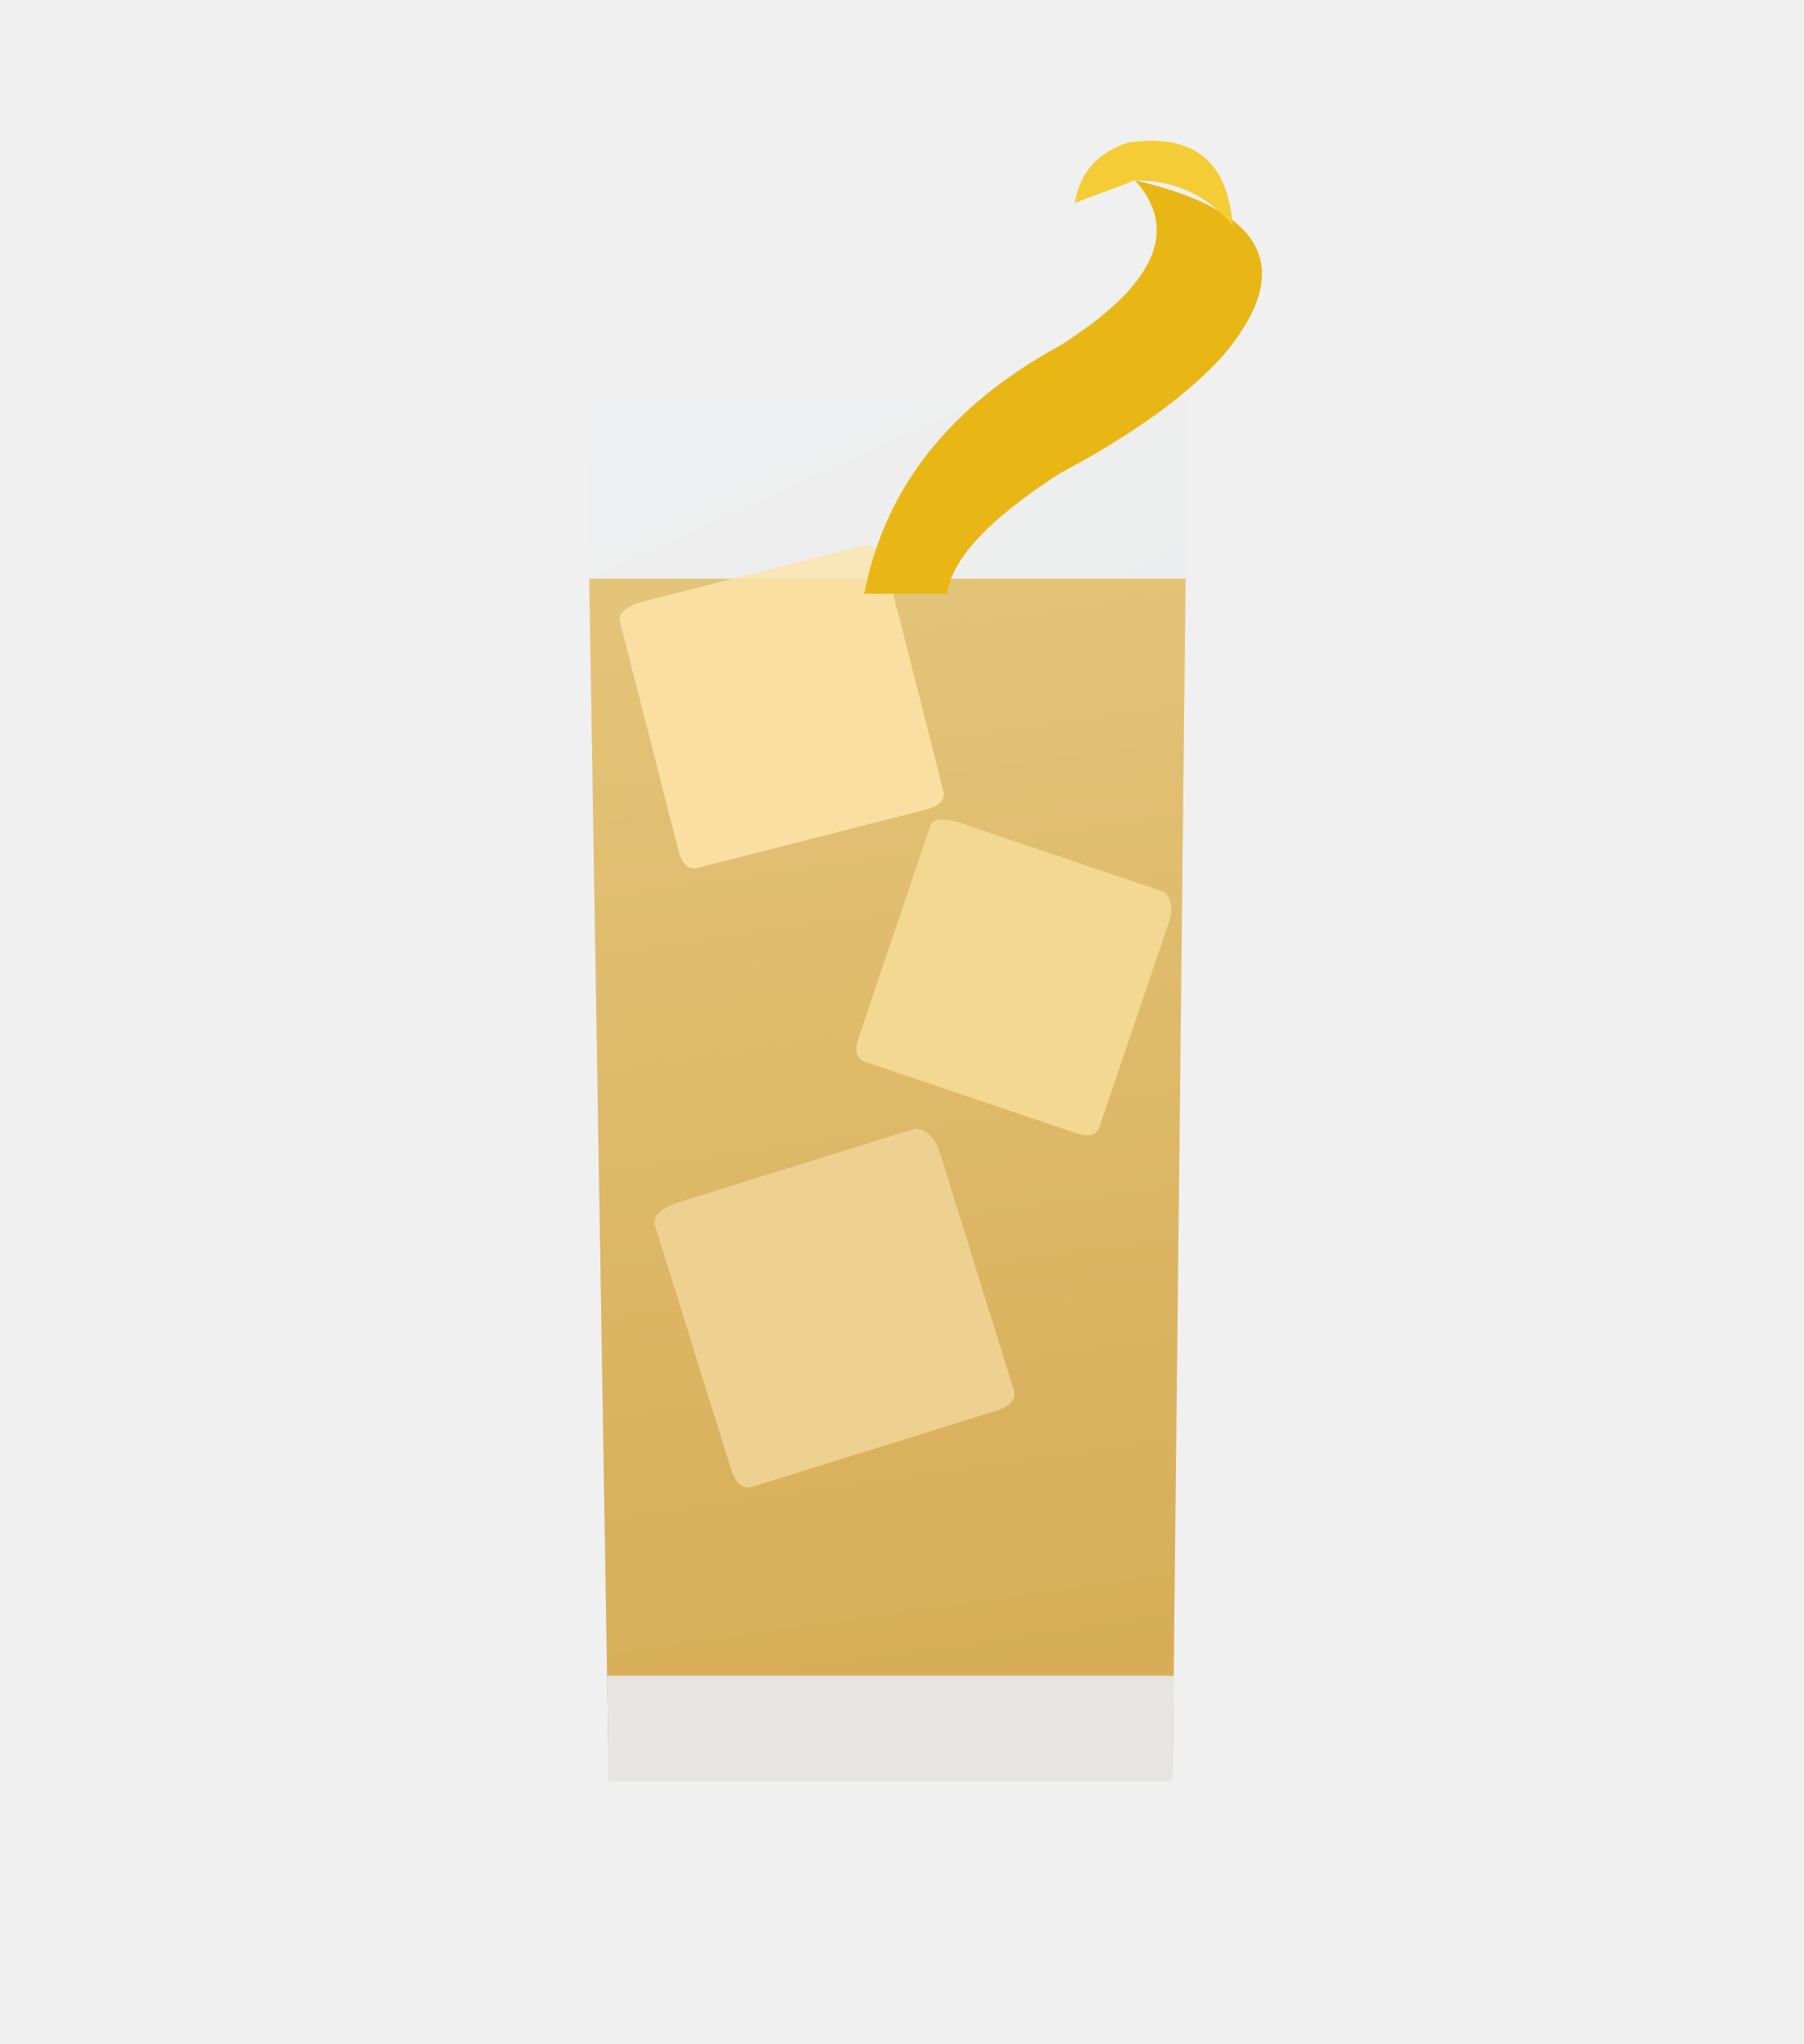
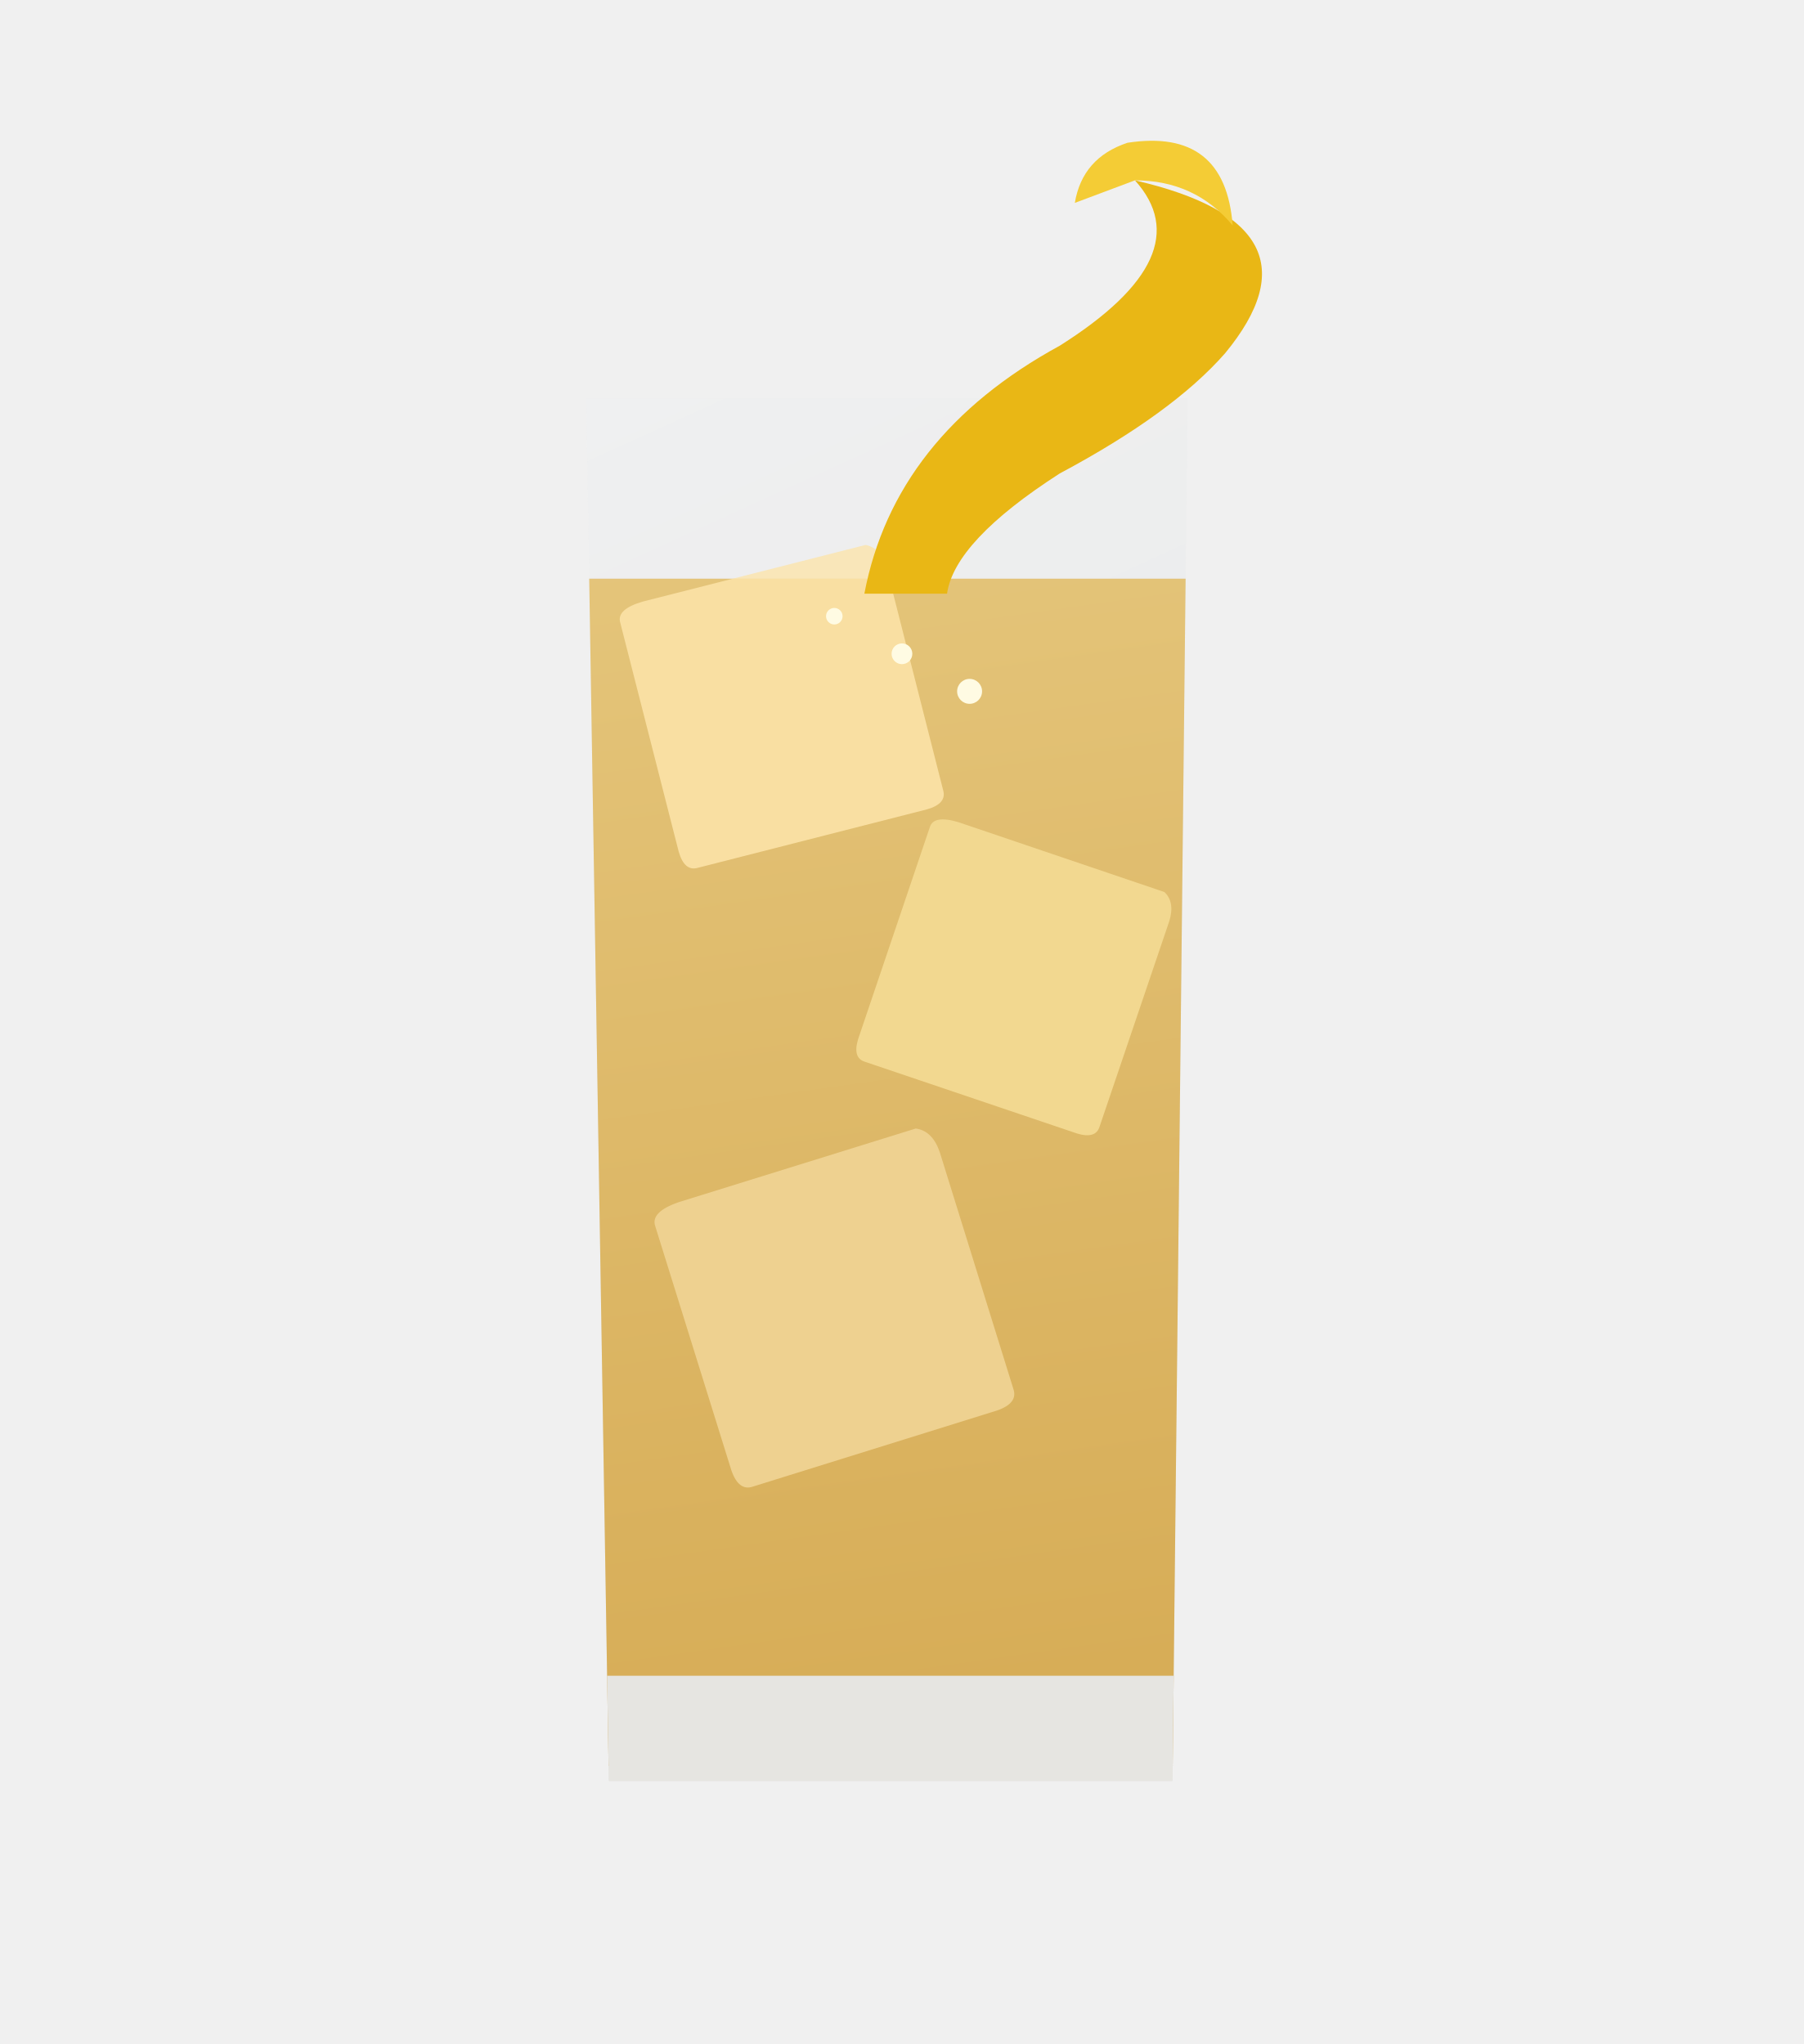
<svg xmlns="http://www.w3.org/2000/svg" viewBox="0 0 240 272">
  <defs>
    <linearGradient id="crystal" x2=".2" y2="1">
      <stop offset="0" stop-color="#ecedee" />
      <stop offset="0.58" stop-color="#e5e6e6" />
      <stop offset="1" stop-color="#e5e5e4" />
    </linearGradient>
    <clipPath id="bowl">
      <path d="M78 53H158L156 237H81Z" fill="white" />
    </clipPath>
    <linearGradient id="pour" x2=".2" y2="1">
      <stop offset="0" stop-color="#e5c67c" />
      <stop offset="1" stop-color="#d7ad57" />
    </linearGradient>
  </defs>
  <path d="M78 53H158L156 237H81Z" fill="url(#crystal)" />
  <g clip-path="url(#bowl)">
    <path d="M10 77H230V235H10Z" fill="url(#pour)" />
    <g transform="translate(104 94) rotate(-16) scale(0.925)">
      <path d="M-19-18Q-19-20-15-20L18-19Q20-18 20-15L19 18Q19 20 16 20L-18 19Q-20 19-20 16Z" fill="#f9dfa2" />
    </g>
    <g transform="translate(135 130) rotate(17) scale(0.875)">
      <path d="M-19-18Q-19-20-15-20L18-19Q20-18 20-15L19 18Q19 20 16 20L-18 19Q-20 19-20 16Z" fill="#f2d890" />
    </g>
    <g transform="translate(111 174) rotate(-19) scale(1)">
      <path d="M-19-18Q-19-20-15-20L18-19Q20-18 20-15L19 18Q19 20 16 20L-18 19Q-20 19-20 16Z" fill="#eed190" />
    </g>
    <path d="M75 223H161V240H75Z" fill="#e6e5e1" />
    <path d="M10 0H230V77H10Z" fill="#f8f8f8" opacity="0.27" />
  </g>
  <path d="M115 79Q119 58 141 46Q160 34 151 24Q177 30 163 47Q156 55 141 63Q127 72 126 79Z" fill="#e9b715" />
  <path d="M151 24Q159 24 164 30Q163 17 150 19Q144 21 143 27Z" fill="#f4cc35" />
+   <circle class="art-bubble art-bubble-extra" cx="111" cy="82" r="1.1" fill="#fffbe3" />
+   <circle class="art-bubble art-bubble-extra" cx="120" cy="87" r="1.38" fill="#fffbe3" />
+   <circle class="art-bubble art-bubble-extra" cx="129" cy="92" r="1.66" fill="#fffbe3" />
</svg>
